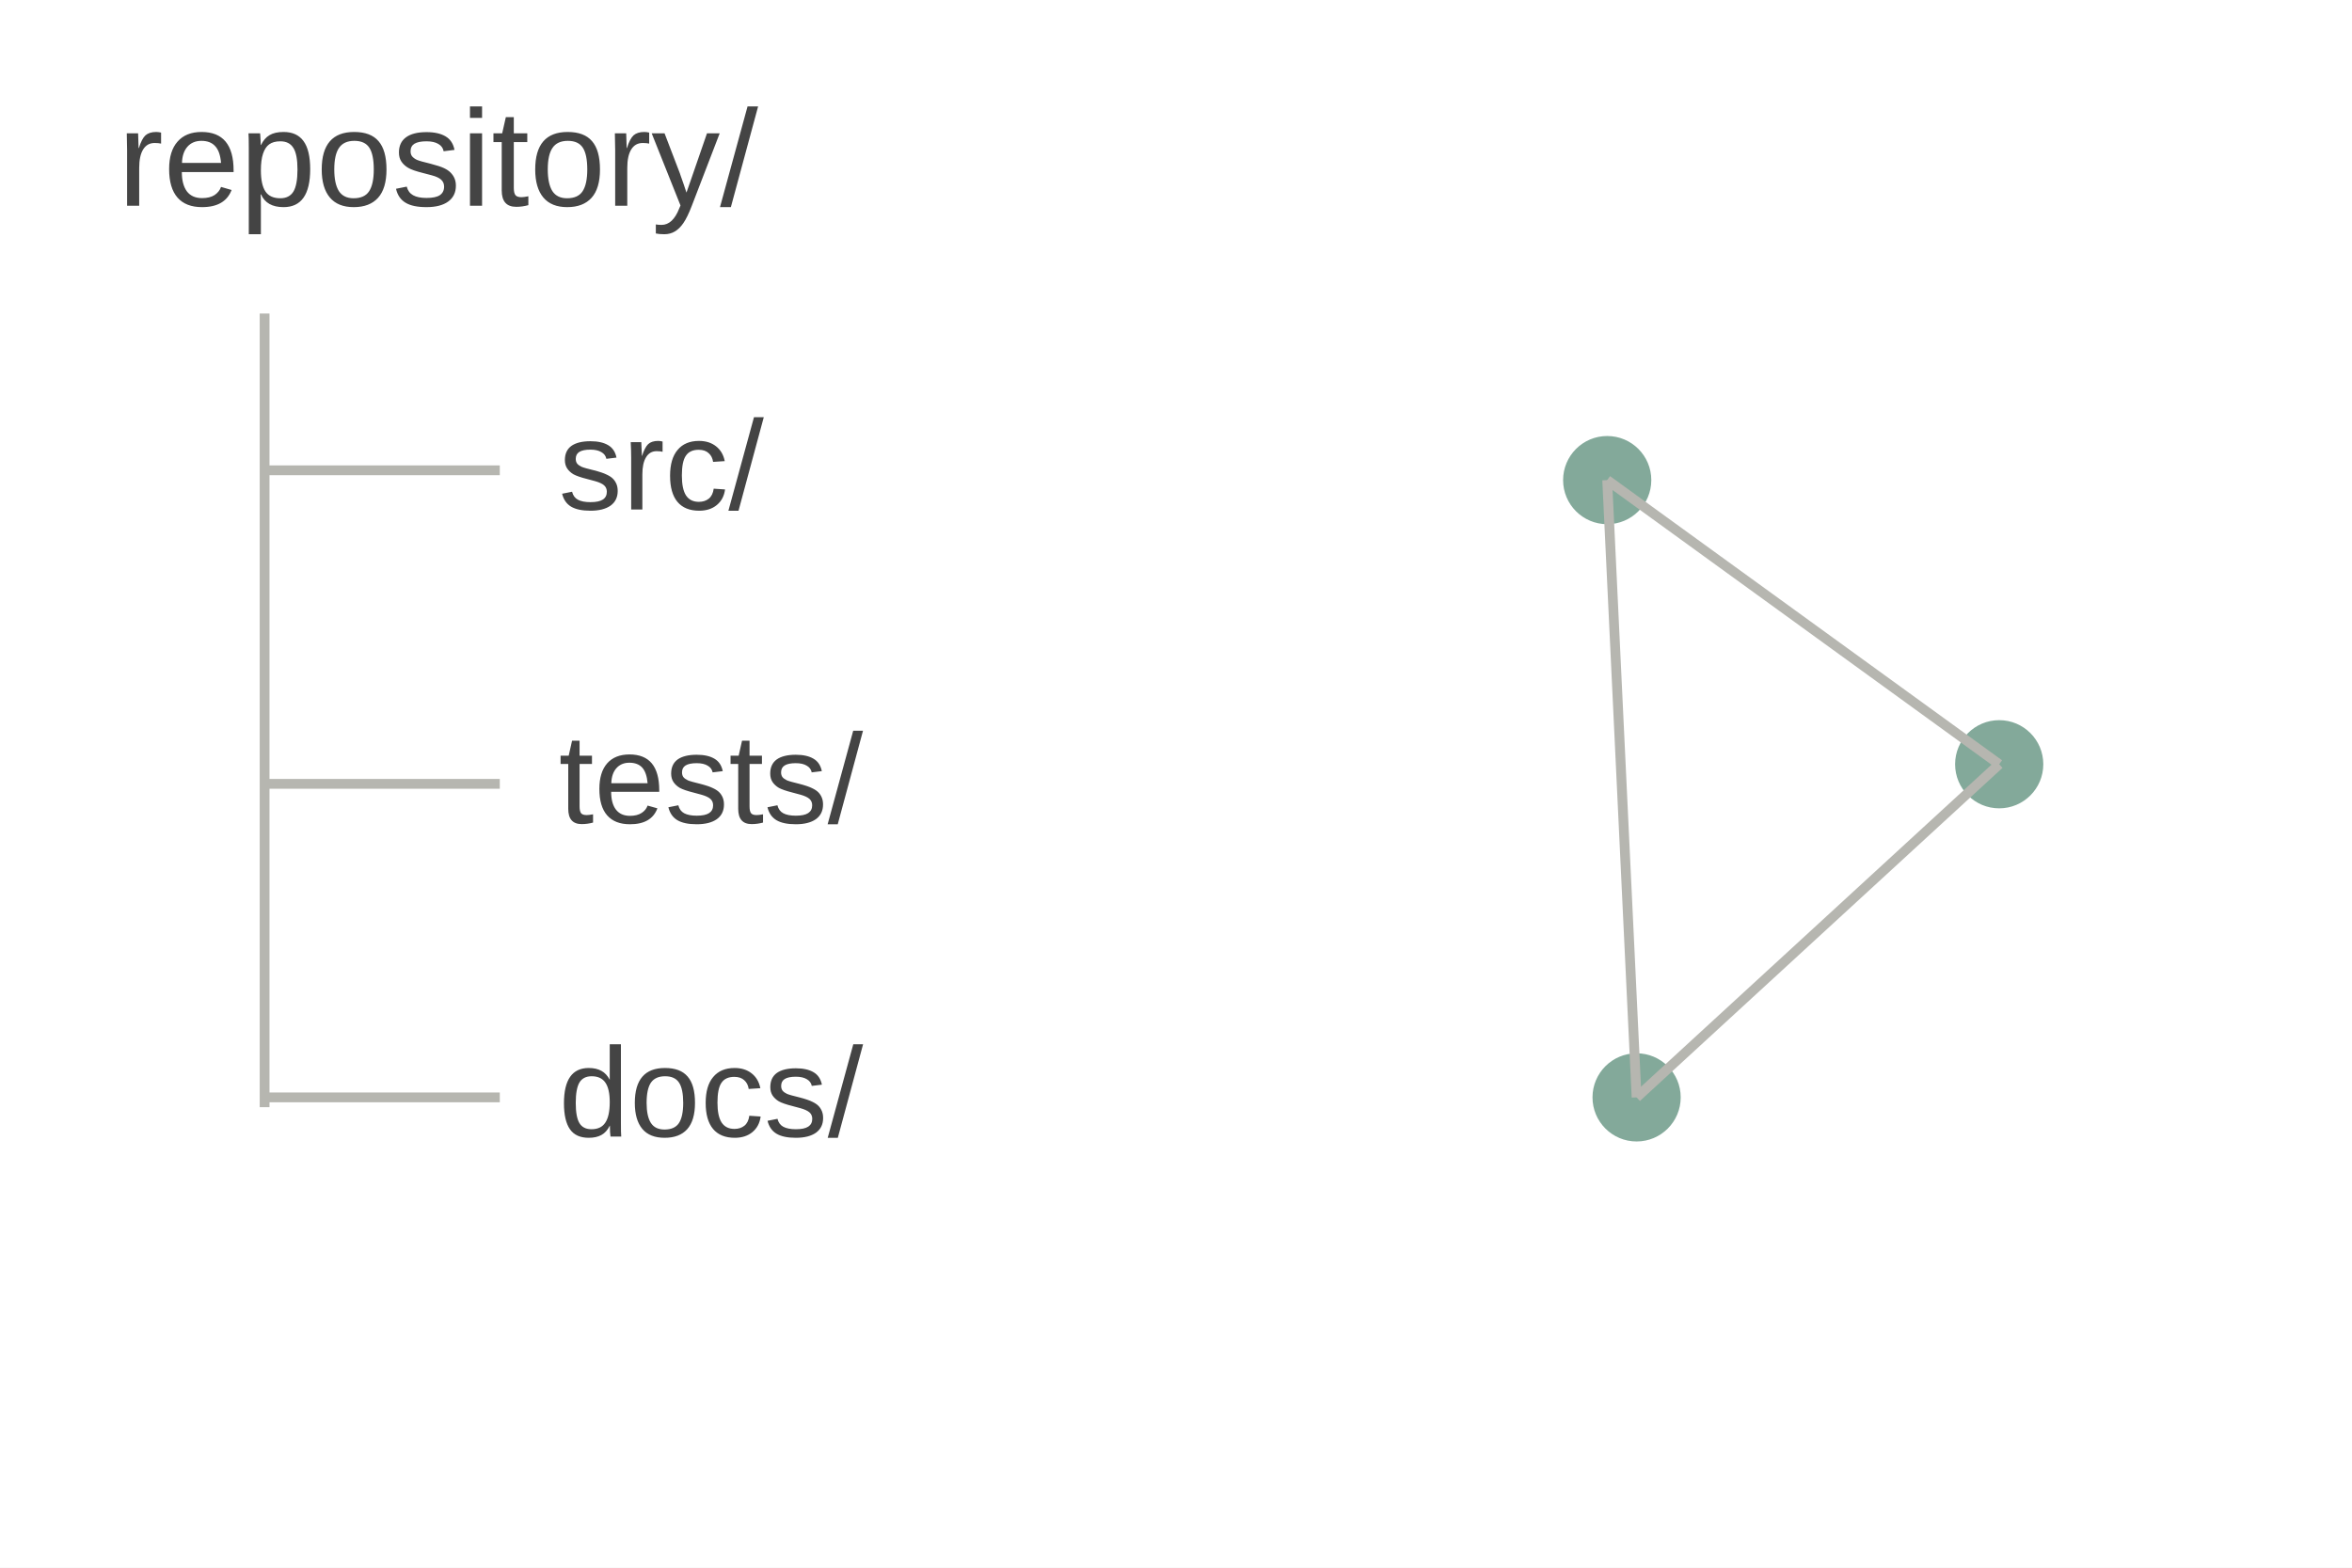
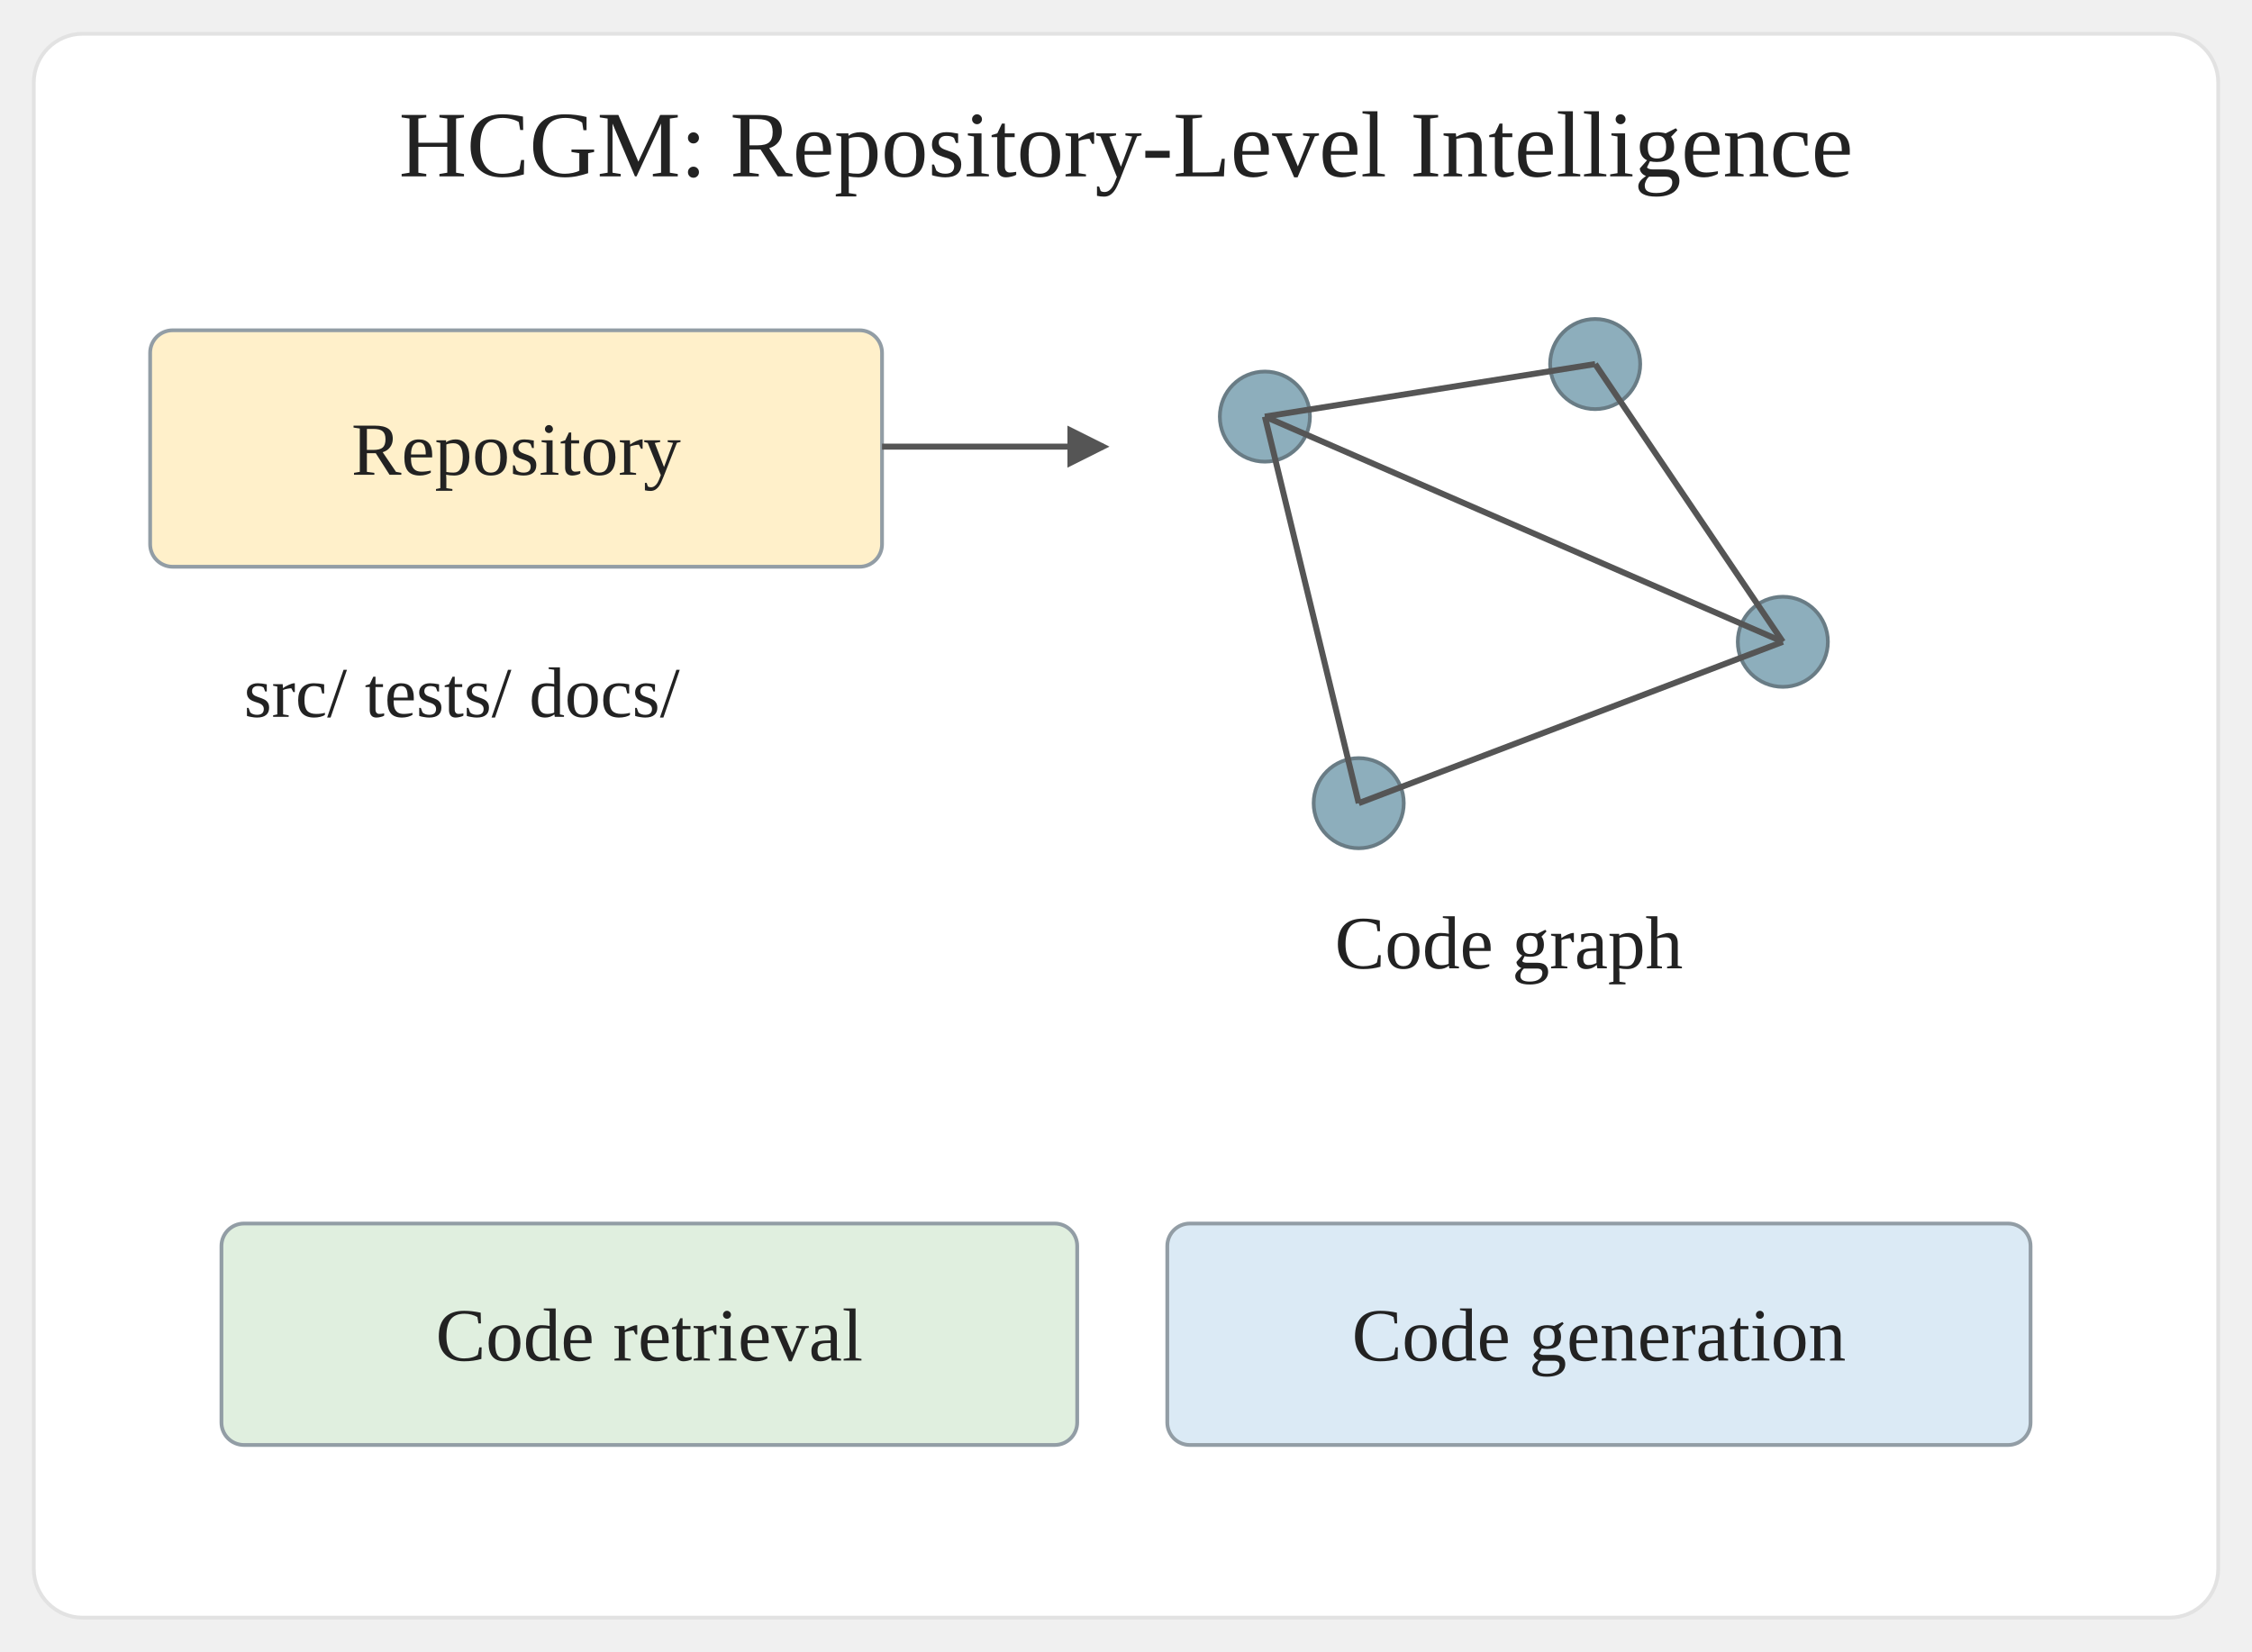
- <svg xmlns="http://www.w3.org/2000/svg" viewBox="0 0 240 160">
-   <rect width="240" height="160" fill="white" />
-   <text x="12" y="21" font-size="14" fill="#444" font-family="Arial,sans-serif">repository/</text>
-   <path d="M27 32L27 113" stroke="#b6b6b0" fill="none" />
-   <path d="M27 48L51 48" stroke="#b6b6b0" fill="none" />
-   <path d="M27 80L51 80" stroke="#b6b6b0" fill="none" />
-   <path d="M27 112L51 112" stroke="#b6b6b0" fill="none" />
-   <text x="57" y="52" font-size="13" fill="#444" font-family="Arial,sans-serif">src/</text>
-   <text x="57" y="84" font-size="13" fill="#444" font-family="Arial,sans-serif">tests/</text>
-   <text x="57" y="116" font-size="13" fill="#444" font-family="Arial,sans-serif">docs/</text>
-   <circle cx="164" cy="49" r="5" fill="#83a99a" stroke="white" />
-   <circle cx="204" cy="78" r="5" fill="#83a99a" stroke="white" />
-   <circle cx="167" cy="112" r="5" fill="#83a99a" stroke="white" />
-   <path d="M164 49L204 78" stroke="#b6b6b0" fill="none" />
-   <path d="M204 78L167 112" stroke="#b6b6b0" fill="none" />
-   <path d="M164 49L167 112" stroke="#b6b6b0" fill="none" />
+ <svg xmlns="http://www.w3.org/2000/svg" width="600" height="440" viewBox="0 0 600 440">
+   <defs>
+     <marker id="a" markerWidth="7" markerHeight="7" refX="6" refY="3.5" orient="auto">
+       <path d="M0 0L7 3.5L0 7Z" fill="#555" />
+     </marker>
+   </defs>
+   <rect x="9" y="9" width="582" height="422" rx="13" fill="white" stroke="#e2e2e2" />
+   <g font-family="Georgia, 'Times New Roman', serif" fill="#222">
+     <text x="300" y="47" font-size="25" text-anchor="middle">HCGM: Repository-Level Intelligence</text>
+     <rect x="40" y="88" width="195" height="63" rx="6" fill="#fff0ca" stroke="#929da5" />
+     <text x="137.5" y="126.5" font-size="20" text-anchor="middle">Repository</text>
+     <text x="65" y="191" font-size="19" text-anchor="start">src/   tests/   docs/</text>
+     <path d="M235 119L294 119" fill="none" stroke="#555" stroke-width="1.6" marker-end="url(#a)" />
+     <circle cx="337" cy="111" r="12" fill="#8daebc" stroke="#697c85" />
+     <circle cx="425" cy="97" r="12" fill="#8daebc" stroke="#697c85" />
+     <circle cx="475" cy="171" r="12" fill="#8daebc" stroke="#697c85" />
+     <circle cx="362" cy="214" r="12" fill="#8daebc" stroke="#697c85" />
+     <path d="M337 111L425 97" fill="none" stroke="#555" stroke-width="1.6" />
+     <path d="M425 97L475 171" fill="none" stroke="#555" stroke-width="1.6" />
+     <path d="M475 171L362 214" fill="none" stroke="#555" stroke-width="1.6" />
+     <path d="M337 111L362 214" fill="none" stroke="#555" stroke-width="1.6" />
+     <path d="M337 111L475 171" fill="none" stroke="#555" stroke-width="1.6" />
+     <text x="402" y="258" font-size="20" text-anchor="middle">Code graph</text>
+     <rect x="59" y="326" width="228" height="59" rx="6" fill="#e0efdf" stroke="#929da5" />
+     <text x="173" y="362.5" font-size="20" text-anchor="middle">Code retrieval</text>
+     <rect x="311" y="326" width="230" height="59" rx="6" fill="#dbeaf5" stroke="#929da5" />
+     <text x="426" y="362.5" font-size="20" text-anchor="middle">Code generation</text>
+   </g>
</svg>
